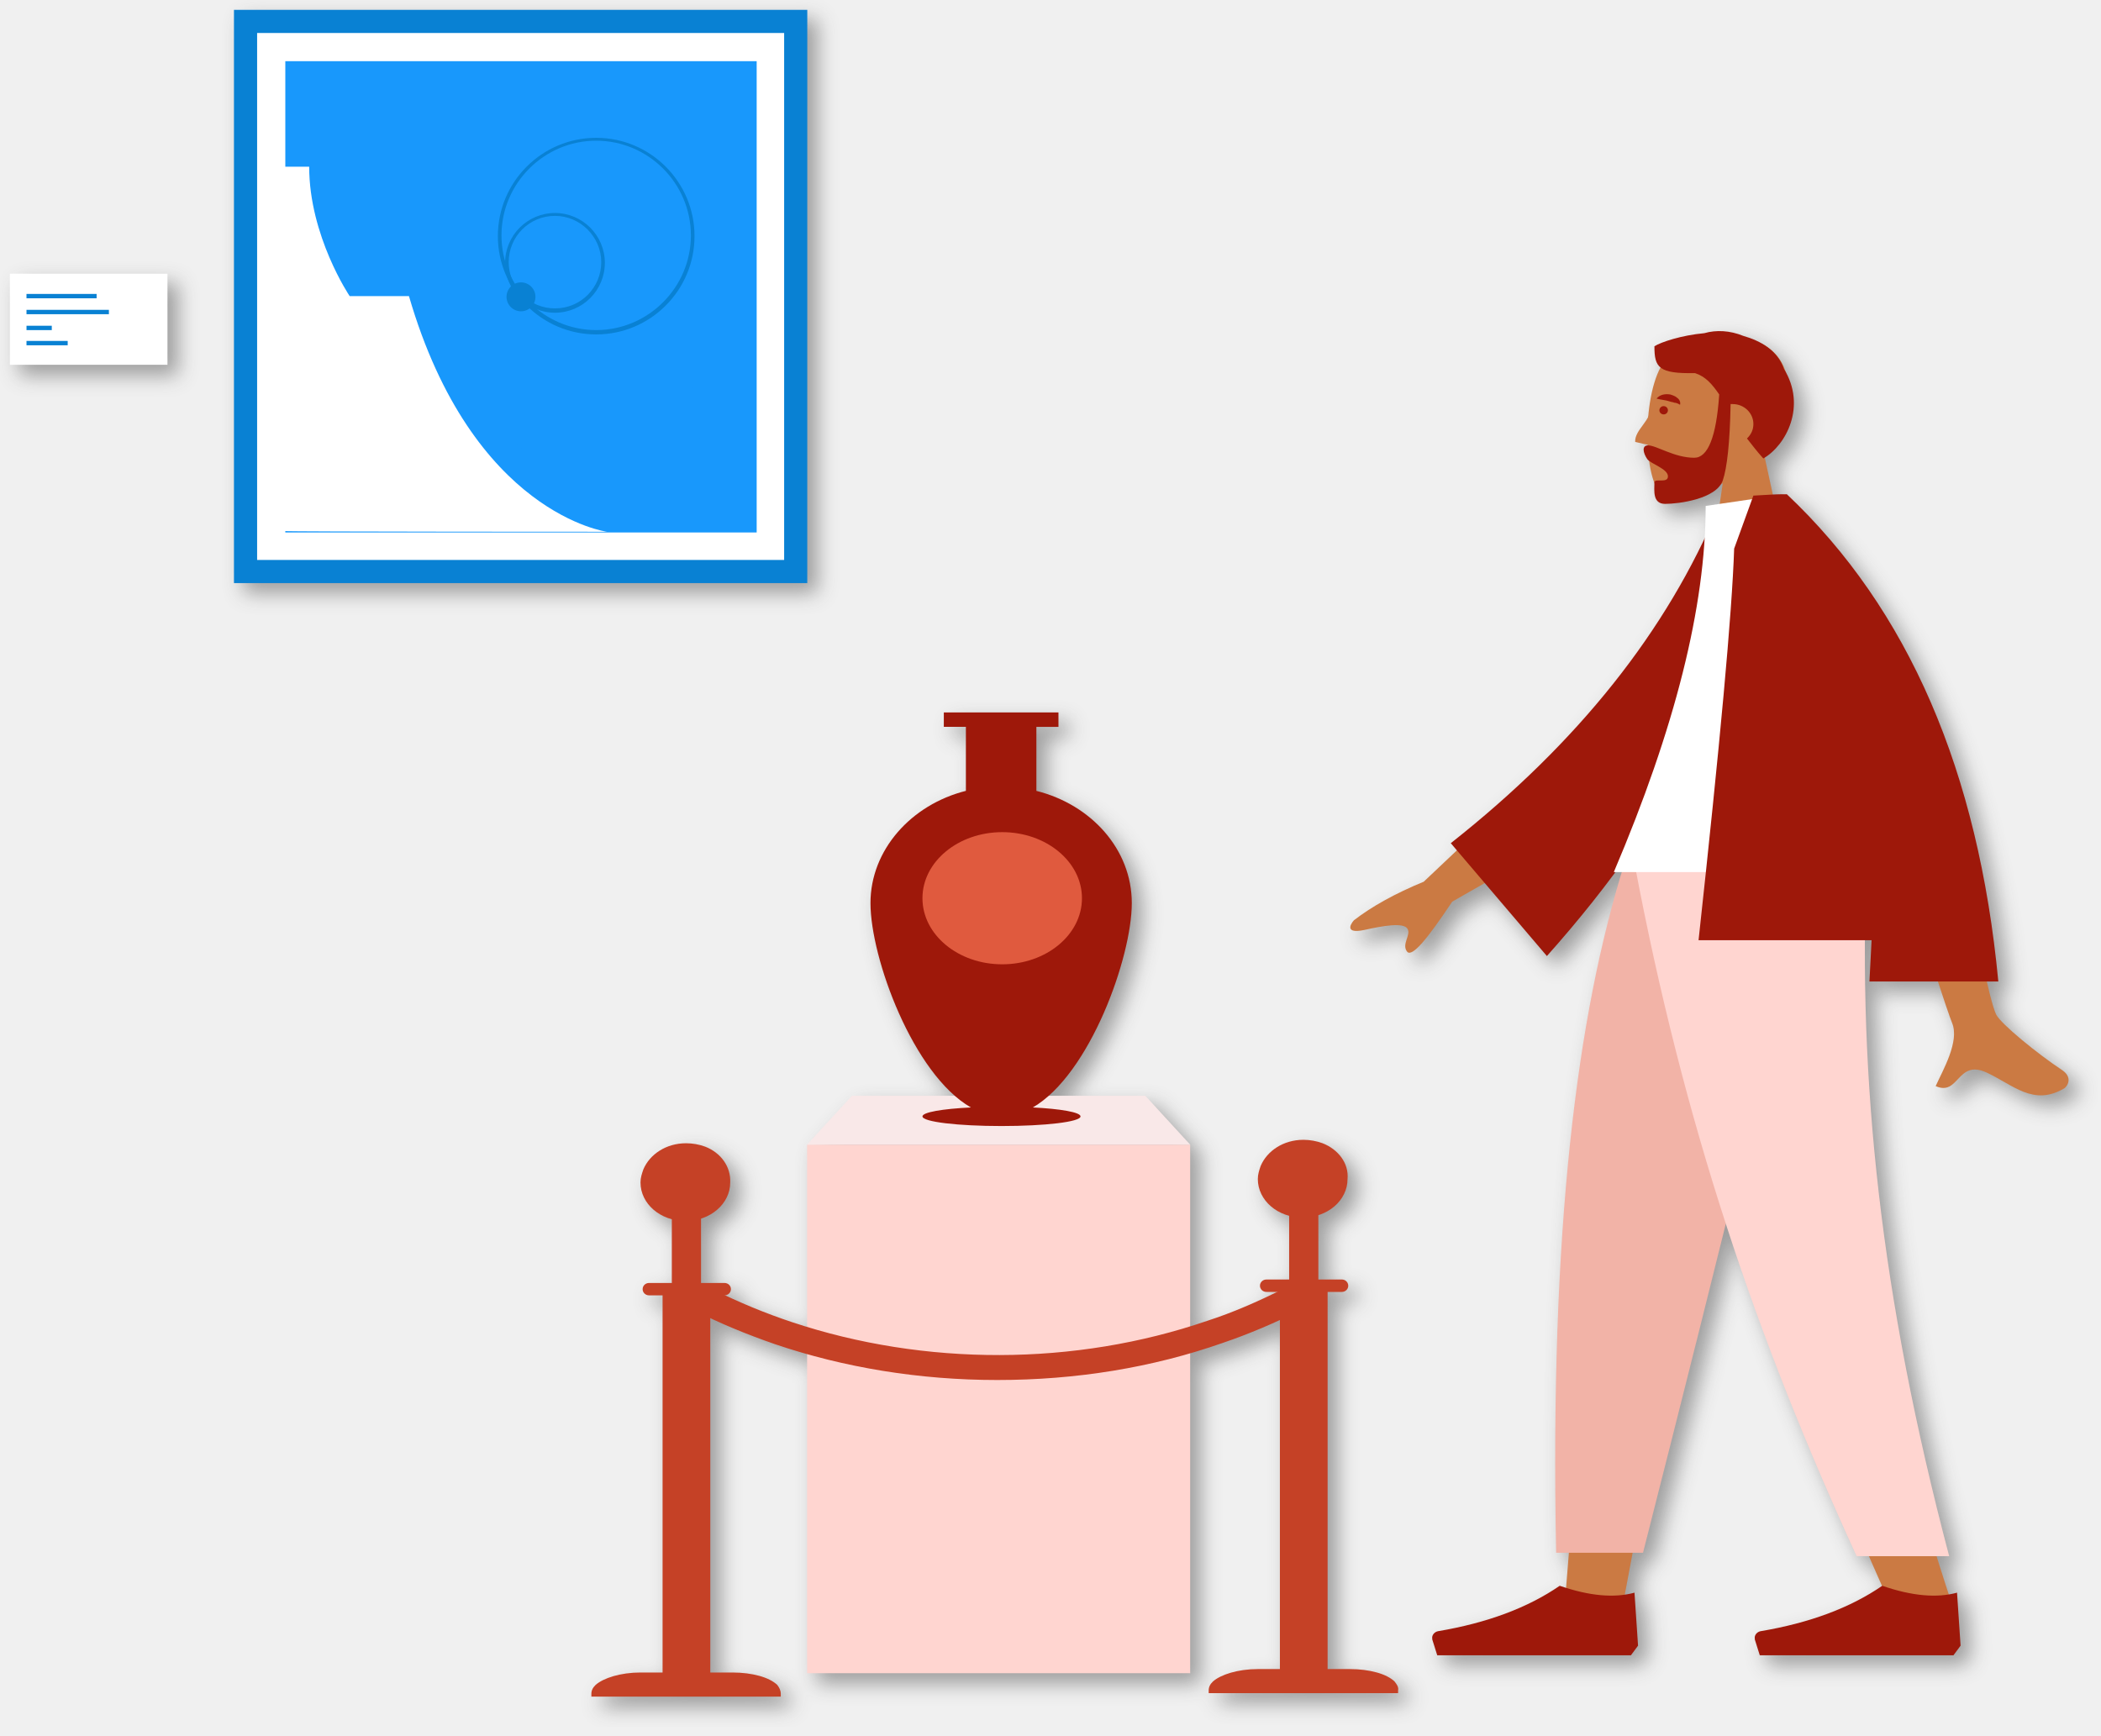
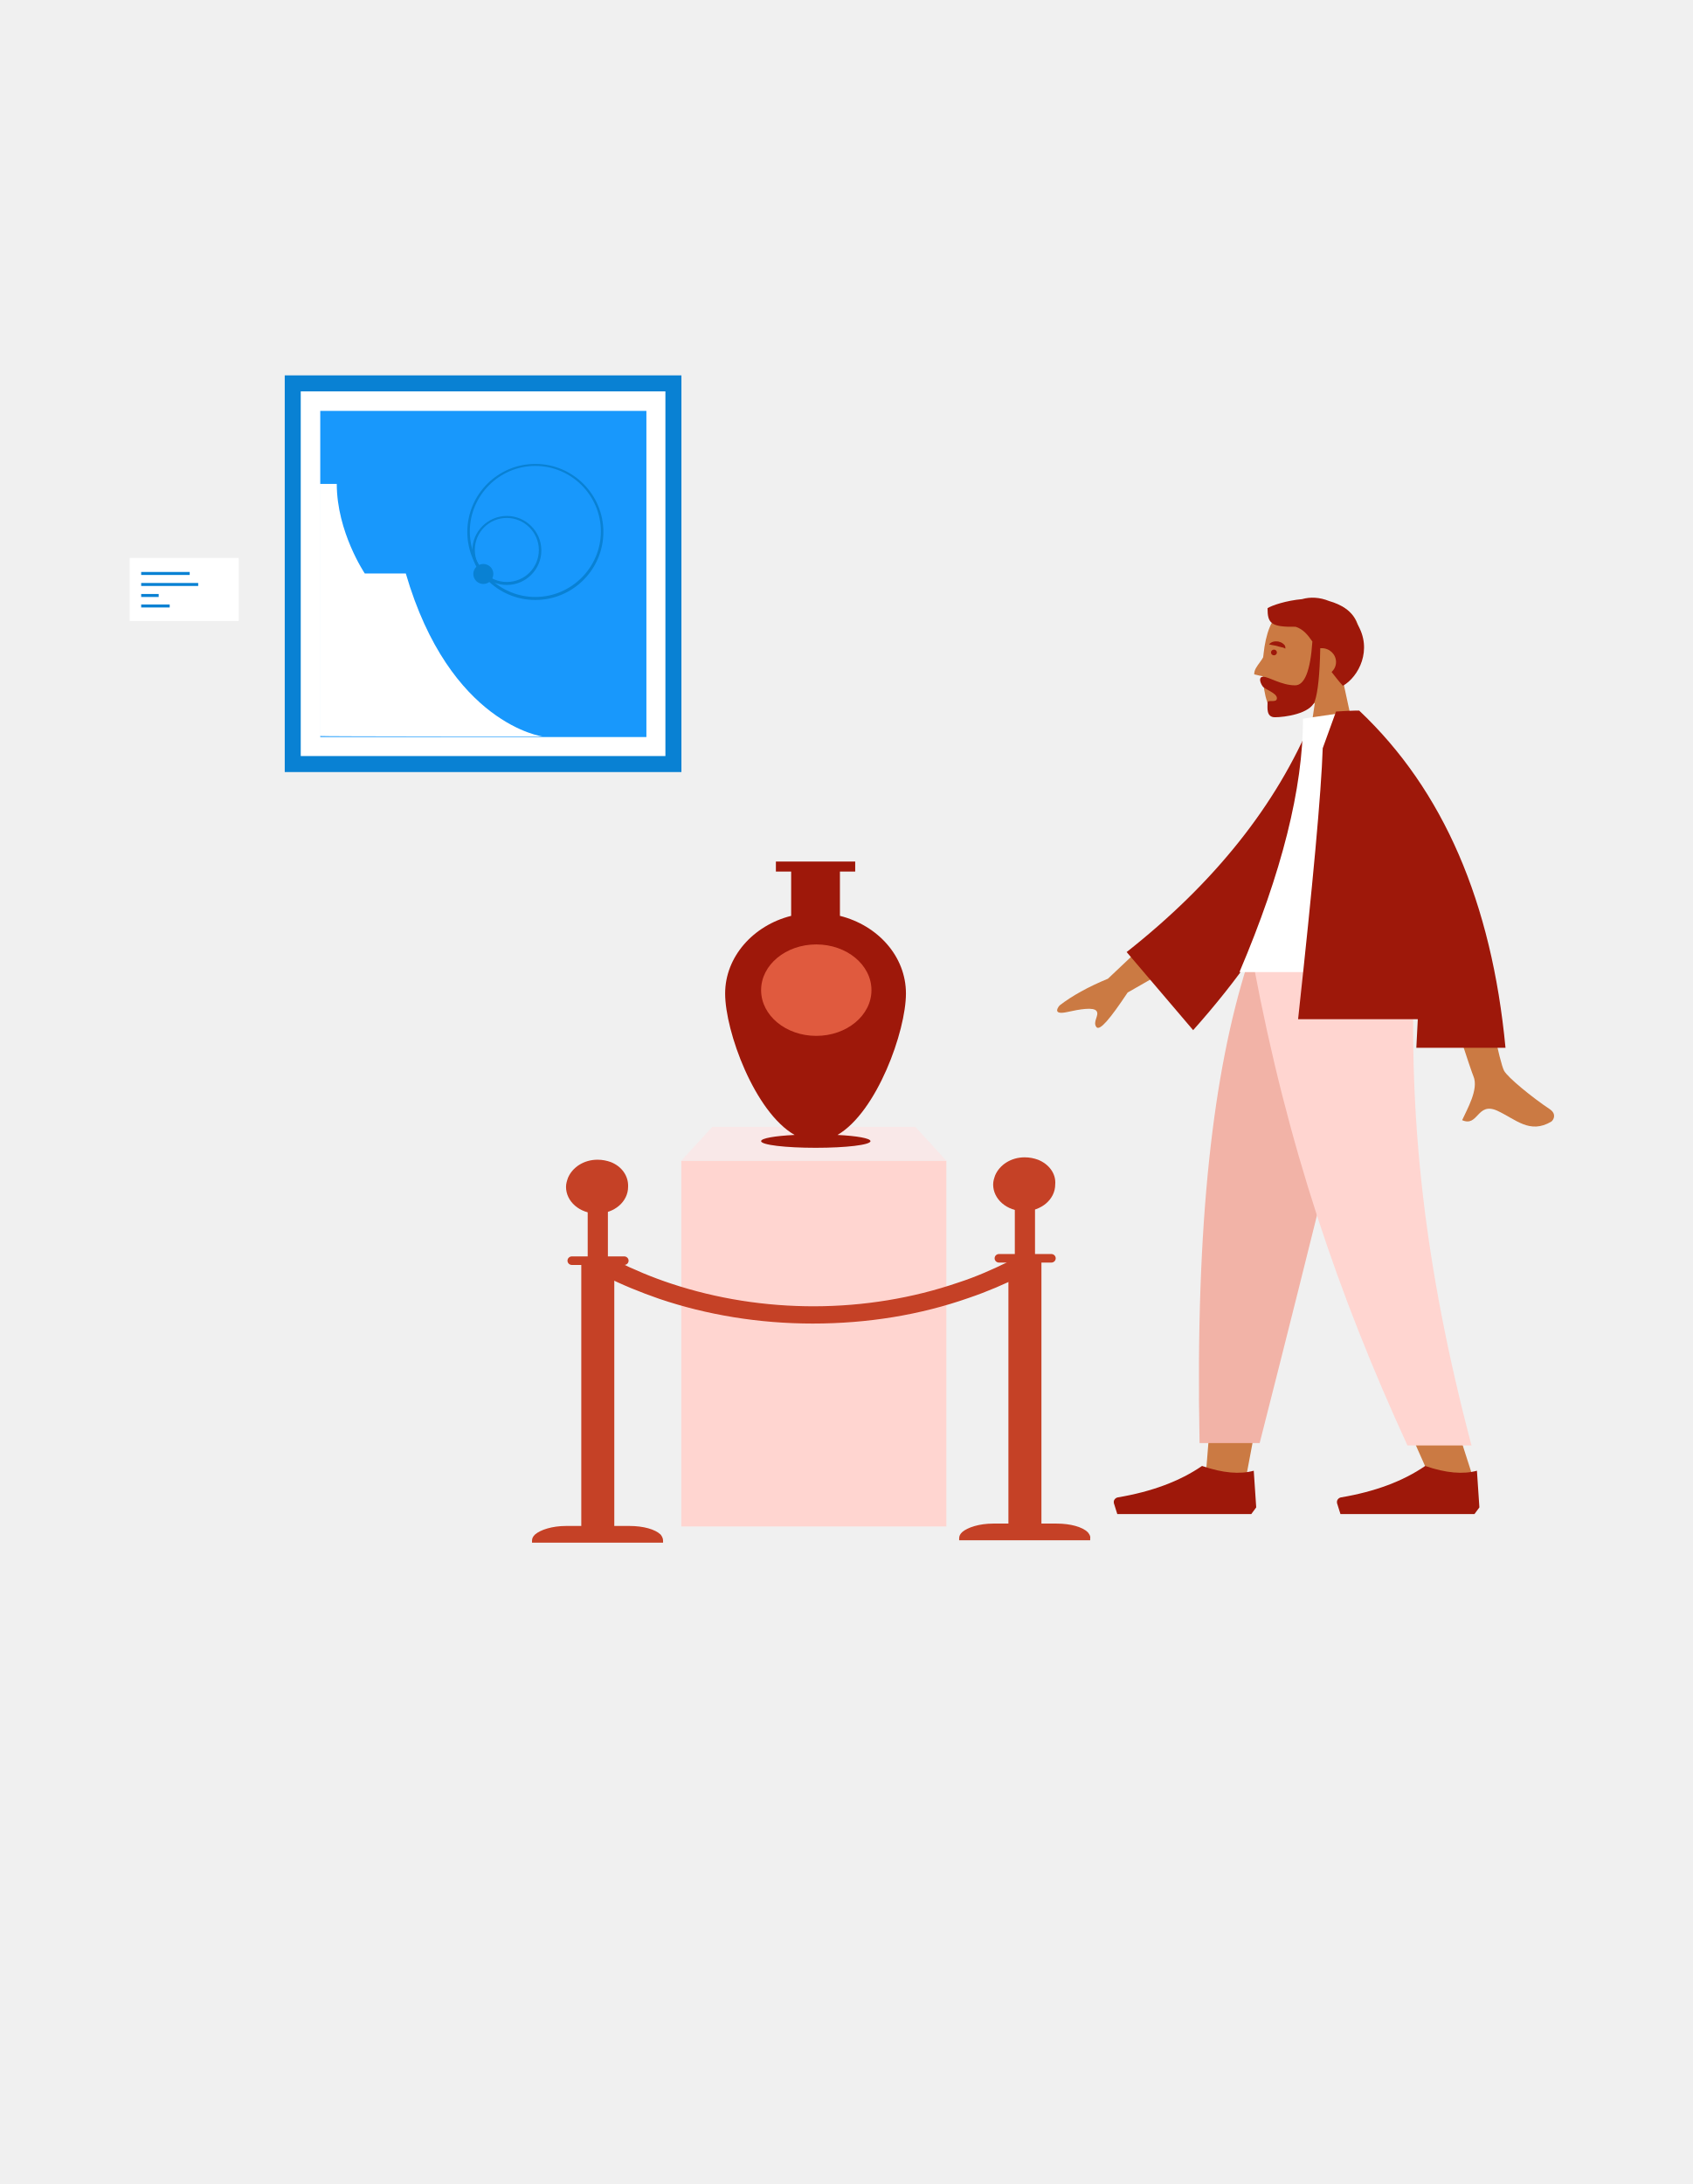
- <svg xmlns="http://www.w3.org/2000/svg" fill="none" height="176" width="213">
-   <filter id="a" color-interpolation-filters="sRGB" filterUnits="userSpaceOnUse" height="175.028" width="212.713" x="0" y="0">
-     <feFlood flood-opacity="0" result="BackgroundImageFix" />
-     <feColorMatrix in="SourceAlpha" result="hardAlpha" values="0 0 0 0 0 0 0 0 0 0 0 0 0 0 0 0 0 0 127 0" />
-     <feOffset dx="1" dy="1" />
-     <feGaussianBlur stdDeviation="1" />
-     <feColorMatrix values="0 0 0 0 0.129 0 0 0 0 0.129 0 0 0 0 0.129 0 0 0 0.4 0" />
-     <feBlend in2="BackgroundImageFix" result="effect1_dropShadow_17863_420226" />
-     <feBlend in="SourceGraphic" in2="effect1_dropShadow_17863_420226" result="shape" />
-   </filter>
-   <g filter="url(#a)">
-     <path d="M82.403 116.06h-.578v53.595h38.835V116.06z" fill="#ffd5d0" />
-     <path d="m81.825 116.06 4.548-4.954h29.74l4.547 4.954z" fill="#f9e8e8" />
-     <path d="M104.708 112.292c5.775-3.35 10.034-15.213 10.034-20.726 0-5.443-4.115-9.98-9.673-11.375v-6.49h2.238v-1.465H95.685V73.7h2.238v6.49c-5.558 1.396-9.673 6.002-9.673 11.375 0 5.583 4.331 17.376 10.178 20.726-2.887.14-4.909.488-4.909.907 0 .558 3.61.977 8.013.977 4.403 0 8.012-.419 8.012-.977 0-.419-2.021-.767-4.836-.907z" fill="#9e180a" />
-     <path d="M101.604 97.777c4.465 0 8.085-3 8.085-6.7s-3.62-6.7-8.085-6.7c-4.465 0-8.085 3-8.085 6.7s3.62 6.7 8.085 6.7z" fill="#e05a3e" />
+ <svg xmlns="http://www.w3.org/2000/svg" height="320" viewBox="0 0 248 320" width="248">
+   <g fill="none" transform="translate(19 55)">
+     <path d="m81.403 115.06h-.577v53.595h38.185.65v-53.595z" fill="#ffd5d0" />
+     <path d="m80.826 115.06 4.548-4.955h29.74l4.547 4.955z" fill="#f9e8e8" />
+     <path d="m103.709 111.292c5.774-3.35 10.033-15.213 10.033-20.726 0-5.444-4.114-9.98-9.673-11.375v-6.49h2.238v-1.466h-11.621v1.466h2.237v6.49c-5.558 1.395-9.673 6.001-9.673 11.375 0 5.582 4.332 17.376 10.178 20.726-2.887.139-4.908.488-4.908.907 0 .558 3.609.977 8.012.977 4.404 0 8.013-.419 8.013-.977 0-.419-2.021-.768-4.836-.907z" fill="#9e180a" />
+     <path d="m100.604 96.777c4.465 0 8.085-3 8.085-6.7s-3.62-6.699-8.085-6.699-8.084 2.999-8.084 6.699 3.619 6.7 8.084 6.7z" fill="#e05a3e" />
    <g fill="#c54126">
-       <path d="M129.901 130.785c-2.382 1.186-4.909 2.303-7.507 3.14-13.427 4.606-28.658 4.606-42.084.14a60.787 60.787 0 0 1-7.94-3.28l-1.95 2.094c2.6 1.326 5.343 2.442 8.158 3.419 7.002 2.373 14.653 3.629 22.521 3.629 8.013 0 15.736-1.256 22.883-3.768 2.671-.908 5.269-2.024 7.796-3.28z" />
-       <path d="M78.794 170.841c-.794-.767-2.526-1.256-4.547-1.256h-2.238v-38.8h-4.836v38.8h-2.238c-2.021 0-3.754.558-4.548 1.256-.289.279-.433.559-.433.907v.28h19.201v-.28c0-.348-.144-.628-.36-.907z" />
-       <path d="M73.453 130.087H71.07v-7.537h-2.96v7.537H65.8c-.36 0-.65.279-.65.628s.29.628.65.628h2.31v.907h2.96v-.907h2.382c.36 0 .65-.279.65-.628s-.29-.628-.65-.628z" />
-       <path d="M71.503 116.27a5.664 5.664 0 0 0-1.949-.349c-2.02 0-3.681 1.116-4.33 2.652-.145.418-.29.837-.29 1.326 0 2.163 2.022 3.908 4.548 3.908 2.527 0 4.548-1.745 4.548-3.908.072-1.605-.939-3.001-2.527-3.629zM141.378 170.493c-.794-.768-2.526-1.256-4.547-1.256h-2.238v-38.801h-4.836v38.801h-2.238c-2.021 0-3.754.558-4.548 1.256-.289.279-.433.558-.433.907v.279h19.201v-.279c.072-.349-.144-.628-.361-.907z" />
-       <path d="M136.037 129.738h-2.382v-7.536h-2.96v7.536h-2.31c-.361 0-.65.28-.65.628 0 .349.289.629.65.629h2.31v.907h2.96v-.907h2.382c.36 0 .649-.28.649-.629a.637.637 0 0 0-.649-.628z" />
-       <path d="M134.087 115.921a5.685 5.685 0 0 0-1.949-.349c-2.021 0-3.681 1.117-4.331 2.652-.144.419-.288.837-.288 1.326 0 2.163 2.021 3.908 4.547 3.908 2.527 0 4.548-1.745 4.548-3.908.144-1.605-.939-3.001-2.527-3.629z" />
+       <path d="m128.901 129.785c-2.382 1.186-4.909 2.303-7.507 3.14-13.427 4.606-28.658 4.606-42.084.14-2.743-.907-5.414-2.024-7.94-3.28l-1.949 2.094c2.599 1.326 5.342 2.442 8.157 3.419 7.002 2.373 14.653 3.629 22.521 3.629 8.013 0 15.736-1.256 22.883-3.768 2.671-.908 5.269-2.024 7.796-3.28z" />
+       <path d="m77.794 169.842c-.794-.768-2.526-1.257-4.548-1.257h-2.238v-37.474-1.326h-2.382-2.454v1.326 37.474h-2.238c-2.021 0-3.754.559-4.548 1.257-.289.279-.433.558-.433.907v.279h19.201v-.279c0-.349-.144-.628-.361-.907z" />
+       <path d="m72.453 129.087h-2.382v-7.537h-2.96v7.537h-2.31c-.361 0-.65.279-.65.628s.289.628.65.628h2.31v.907h2.96v-.907h2.382c.361 0 .65-.279.65-.628s-.289-.628-.65-.628z" />
+       <path d="m70.504 115.27c-.578-.21-1.227-.349-1.949-.349-2.021 0-3.681 1.116-4.331 2.652-.144.418-.289.837-.289 1.326 0 2.163 2.021 3.908 4.548 3.908 2.526 0 4.548-1.745 4.548-3.908.072-1.605-.938-3.001-2.526-3.629z" />
+       <path d="m140.378 169.492c-.794-.767-2.526-1.256-4.548-1.256h-2.237v-37.474-1.326h-2.382-2.455v1.326 37.474h-2.237c-2.022 0-3.754.559-4.548 1.256-.289.28-.433.559-.433.908v.279h19.201v-.279c.072-.349-.144-.628-.361-.908z" />
+       <path d="m135.036 128.738h-2.382v-7.537h-2.959v7.537h-2.31c-.361 0-.65.279-.65.628s.289.628.65.628h2.31v.907h2.959v-.907h2.382c.361 0 .65-.279.65-.628s-.289-.628-.65-.628z" />
+       <path d="m133.087 114.921c-.577-.21-1.227-.349-1.949-.349-2.021 0-3.681 1.116-4.331 2.652-.144.418-.288.837-.288 1.325 0 2.164 2.021 3.908 4.547 3.908 2.527 0 4.548-1.744 4.548-3.908.144-1.605-.939-3-2.527-3.628z" />
    </g>
-     <path d="m183.461 87.518-12.776 42.429-5.992 31.892h-5.991l5.991-74.32z" fill="#cb7a43" />
-     <path d="M189.164 87.518c-.866 22.052-.505 34.055-.36 36.079.144 2.023 1.299 15.422 9.023 38.87h-6.28c-10.178-22.541-13.715-35.939-14.943-38.87-1.155-2.931-4.619-15.004-9.672-36.079z" fill="#cb7a43" />
-     <path d="M183.75 87.518c-3.321 14.585-9.023 37.893-17.18 69.924h-8.807c-.649-32.868 2.094-54.502 6.93-69.924z" fill="#f2b3a7" />
-     <path d="M189.236 87.518c-.866 22.052 1.372 43.755 8.374 70.273h-9.384c-10.178-22.191-17.541-43.825-22.522-70.273z" fill="#ffd5d0" />
-     <path d="m198.764 166.863-.361-5.373c-2.021.558-4.547.349-7.579-.698-3.249 2.233-7.363 3.768-12.344 4.606-.361.07-.649.418-.577.767v.07l.505 1.605h19.634zM166.065 166.863l-.361-5.373c-2.021.558-4.548.349-7.579-.698-3.249 2.233-7.363 3.768-12.344 4.606-.361.07-.65.418-.577.767v.07l.505 1.605h19.634z" fill="#9e180a" />
-     <path d="M178.768 45.717c1.588-1.814 2.671-4.047 2.527-6.56-.506-7.187-10.9-5.582-12.921-1.953s-1.805 12.84.794 13.468c1.01.28 3.248-.349 5.486-1.675l-1.444 9.7h8.374z" fill="#cb7a43" />
-     <path d="M174.294 39.995c-.289 4.327-1.155 6.42-2.527 6.42-2.021 0-3.825-1.256-4.692-1.256-.649 0-.505.768-.072 1.396.361.488 2.094.977 2.094 1.744 0 .768-1.372.14-1.372.628 0 .768-.216 2.164 1.083 2.164 1.371 0 5.197-.489 5.847-2.373.433-1.256.722-3.838.794-7.746h.216c1.155 0 2.094.907 2.094 2.024 0 .558-.217 1.046-.65 1.465.505.628 1.011 1.326 1.66 2.024 2.31-1.326 4.404-5.304 2.094-9.072-.65-1.884-2.382-2.861-4.115-3.35-1.371-.558-2.743-.628-3.97-.279-2.31.21-4.403.907-5.053 1.326 0 2.163.433 2.791 4.115 2.722 1.082.349 1.732 1.116 2.454 2.163z" fill="#9e180a" />
-     <path d="M167.291 41.251c.217 1.326-1.588 2.303-1.515 3.56.577.139 1.155.278 1.732.348" fill="#cb7a43" />
-     <path d="M167.941 40.414c.361-.419.867-.489 1.372-.419.216.07.505.14.722.349.216.14.361.419.288.698-.216-.14-.433-.21-.577-.21-.144-.07-.361-.07-.505-.14-.433-.139-.794-.139-1.3-.278zM168.663 42.019a.426.426 0 0 0 .433-.419.426.426 0 0 0-.433-.419.426.426 0 0 0-.434.42c0 .23.194.418.434.418z" fill="#9e180a" />
-     <path d="m157.475 85.564-10.251 5.862c-2.598 3.908-4.042 5.583-4.547 5.095-.65-.768.433-1.745 0-2.373s-2.455-.28-4.331.14c-1.949.418-1.516-.49-1.083-.978 1.805-1.395 4.187-2.721 7.074-3.908l9.817-9.28zm44.898 17.307c.505.977 4.187 3.978 6.713 5.652 1.011.698.578 1.536.217 1.815-3.176 1.884-5.197-.349-7.94-1.605-2.96-1.326-2.743 2.442-5.125 1.395.721-1.605 2.454-4.536 1.66-6.42-.361-.837-2.815-8.304-7.291-22.261h7.291c2.31 12.91 3.826 20.098 4.475 21.424z" fill="#cb7a43" />
-     <path d="m177.253 51.928-3.032-.488c-5.197 12.491-14.22 23.866-27.141 34.055l9.745 11.444c12.993-14.585 20.933-29.588 20.428-45.01z" fill="#9e180a" />
-     <path d="M190.391 88.425H163.61c6.208-14.584 9.312-26.936 9.312-37.125l8.085-1.186c6.352 9.84 8.084 21.982 9.384 38.312z" fill="#fff" />
-     <path d="M181.151 50.114h-.505c-.65 0-1.588.07-2.888.14l-1.949 5.373c-.216 6.56-1.443 19.819-3.609 39.707h17.541l-.217 4.187h13.066c-2.021-21.284-9.095-37.753-21.439-49.407z" fill="#9e180a" />
-     <path d="M16.978 27.752H1v9.235h15.978z" fill="#fff" />
-     <path d="M9.795 29.804h-7.11v.44h7.11zM11.041 31.417H2.686v.44h8.355zM5.25 33.03H2.687v.44H5.25zM6.863 34.569H2.686v.44h4.177zM81.843 1H23.72v58.122h58.121z" fill="#0981d3" />
-     <path d="M79.497 3.345h-53.43v53.431h53.43z" fill="#fff" />
-     <path d="M76.712 6.204H28.925V53.99h47.787z" fill="#1898fc" />
-     <path d="M52.818 31.564a1.466 1.466 0 1 0 0-2.932 1.466 1.466 0 0 0 0 2.932z" fill="#0981d3" />
-     <path d="M56.263 31.71a5.067 5.067 0 0 1-5.057-5.057 5.067 5.067 0 0 1 5.057-5.057 5.067 5.067 0 0 1 5.058 5.057 5.067 5.067 0 0 1-5.058 5.057zm0-9.821a4.676 4.676 0 0 0-4.69 4.69 4.676 4.676 0 0 0 4.69 4.691c2.639 0 4.691-2.125 4.691-4.69s-2.125-4.691-4.69-4.691z" fill="#0981d3" />
-     <path d="M60.442 33.909c-5.497 0-9.968-4.47-9.968-9.968s4.47-9.968 9.968-9.968c5.497 0 9.968 4.471 9.968 9.968s-4.471 9.968-9.968 9.968zm0-19.643c-5.278 0-9.602 4.325-9.602 9.602s4.324 9.601 9.602 9.601c5.277 0 9.601-4.324 9.601-9.601 0-5.277-4.324-9.602-9.601-9.602z" fill="#0981d3" />
-     <path d="M61.54 53.918S47.909 52.16 41.459 30.024h-6.01s-4.104-6.083-4.104-13.12h-2.492v36.94c.073.074 33.495.074 32.688.074z" fill="#fff" />
-     <path d="M51.866 44.463s15.099 1.832 18.324-5.277l1.685 11.434s-11.433 3.371-20.009-6.157z" fill="#1898fc" />
+     <path d="m182.461 86.518-12.776 42.429-5.992 31.892h-5.991l5.991-74.321z" fill="#cb7a43" />
+     <path d="m188.164 86.518c-.866 22.052-.505 34.055-.361 36.079.144 2.023 1.299 15.422 9.023 38.87h-6.28c-10.178-22.541-13.715-35.939-14.942-38.87-1.155-2.931-4.62-15.004-9.673-36.079z" fill="#cb7a43" />
+     <path d="m182.75 86.518c-3.32 14.585-9.023 37.893-17.18 69.924h-8.806c-.65-32.868 2.093-54.502 6.929-69.924z" fill="#f2b3a7" />
+     <path d="m188.236 86.518c-.866 22.052 1.372 43.755 8.374 70.273h-9.384c-10.178-22.191-17.541-43.825-22.522-70.273z" fill="#ffd5d0" />
+     <path d="m197.765 165.863-.361-5.373c-2.022.558-4.548.349-7.58-.698-3.248 2.233-7.363 3.768-12.343 4.606-.361.07-.65.418-.578.767v.07l.506 1.605h12.415 7.219z" fill="#9e180a" />
+     <path d="m165.065 165.863-.361-5.373c-2.021.558-4.547.349-7.579-.698-3.249 2.233-7.363 3.768-12.344 4.606-.361.07-.649.418-.577.767v.07l.505 1.605h12.416 7.218z" fill="#9e180a" />
+     <path d="m177.77 44.718c1.588-1.815 2.67-4.048 2.526-6.56-.505-7.188-10.9-5.583-12.921-1.954s-1.805 12.84.794 13.468c1.011.279 3.248-.349 5.486-1.675l-1.444 9.7h8.374z" fill="#cb7a43" />
+     <path d="m173.294 38.995c-.289 4.327-1.155 6.42-2.527 6.42-2.021 0-3.825-1.256-4.692-1.256-.649 0-.505.768-.072 1.396.361.488 2.094.977 2.094 1.744 0 .768-1.372.14-1.372.628 0 .768-.216 2.164 1.083 2.164 1.371 0 5.197-.489 5.847-2.373.433-1.256.722-3.838.794-7.746h.216c1.155 0 2.094.907 2.094 2.024 0 .558-.217 1.047-.65 1.466.505.628 1.011 1.326 1.66 2.024 2.31-1.326 4.404-5.304 2.094-9.072-.65-1.884-2.382-2.861-4.115-3.35-1.371-.558-2.743-.628-3.97-.279-2.31.209-4.403.907-5.053 1.326 0 2.163.433 2.791 4.115 2.722 1.082.349 1.732 1.117 2.454 2.163z" fill="#9e180a" />
+     <path d="m166.292 40.251c.217 1.326-1.588 2.303-1.516 3.559.578.14 1.155.279 1.733.349" fill="#cb7a43" />
+     <path d="m166.942 39.414c.361-.419.866-.488 1.371-.419.217.07.506.14.722.349.217.14.361.419.289.698-.217-.14-.433-.209-.578-.209-.144-.07-.36-.07-.505-.14-.433-.14-.794-.14-1.299-.279z" fill="#9e180a" />
+     <path d="m167.664 41.019c.239 0 .433-.188.433-.419 0-.231-.194-.419-.433-.419-.24 0-.434.187-.434.419 0 .231.194.419.434.419z" fill="#9e180a" />
+     <path d="m156.475 84.564-10.25 5.862c-2.599 3.908-4.042 5.583-4.548 5.094-.649-.767.433-1.744 0-2.372s-2.454-.279-4.331.139c-1.949.419-1.516-.488-1.083-.977 1.805-1.395 4.187-2.721 7.074-3.908l9.818-9.281zm44.899 17.307c.505.977 4.186 3.978 6.713 5.652 1.01.698.577 1.536.216 1.815-3.176 1.884-5.197-.349-7.94-1.605-2.959-1.326-2.743 2.442-5.125 1.395.722-1.605 2.454-4.536 1.66-6.42-.361-.837-2.815-8.304-7.29-22.261h7.29c2.31 12.91 3.826 20.098 4.476 21.424z" fill="#cb7a43" />
+     <path d="m176.253 50.928-3.031-.489c-5.198 12.492-14.221 23.867-27.142 34.055l9.745 11.445c12.993-14.585 20.934-29.589 20.428-45.011z" fill="#9e180a" />
+     <path d="m189.391 87.426h-26.78c6.207-14.585 9.311-26.937 9.311-37.126l8.085-1.186c6.352 9.839 8.085 21.982 9.384 38.312z" fill="#fff" />
+     <path d="m180.151 49.114h-.505c-.649 0-1.588.07-2.887.139l-1.949 5.374c-.217 6.56-1.444 19.819-3.609 39.707h17.54c-.072 1.396-.144 2.792-.216 4.187h13.065c-2.021-21.284-9.095-37.753-21.439-49.407z" fill="#9e180a" />
+     <path d="m15.978 26.752h-15.978v9.235h15.978z" fill="#fff" />
+     <path d="m8.795 28.805h-7.109v.44h7.109z" fill="#0981d3" />
+     <path d="m10.041 30.417h-8.355v.44h8.355z" fill="#0981d3" />
+     <path d="m4.251 32.03h-2.565v.44h2.565z" fill="#0981d3" />
+     <path d="m5.864 33.568h-4.178v.44h4.178z" fill="#0981d3" />
+     <path d="m80.843 0h-58.122v58.122h58.122z" fill="#0981d3" />
+     <path d="m78.497 2.345h-53.431v53.431h53.431z" fill="#fff" />
+     <path d="m75.712 5.204h-47.787v47.787h47.787z" fill="#1898fc" />
+     <path d="m51.819 30.564c.809 0 1.466-.656 1.466-1.466s-.656-1.466-1.466-1.466c-.81 0-1.466.656-1.466 1.466s.656 1.466 1.466 1.466z" fill="#0981d3" />
+     <path d="m55.263 30.71c-2.785 0-5.057-2.272-5.057-5.057 0-2.785 2.272-5.057 5.057-5.057 2.785 0 5.057 2.272 5.057 5.057 0 2.785-2.272 5.057-5.057 5.057zm0-9.821c-2.639 0-4.691 2.126-4.691 4.691 0 2.639 2.126 4.691 4.691 4.691 2.639 0 4.691-2.126 4.691-4.691s-2.126-4.691-4.691-4.691z" fill="#0981d3" />
+     <path d="m59.441 32.909c-5.497 0-9.968-4.471-9.968-9.968s4.471-9.968 9.968-9.968 9.968 4.471 9.968 9.968-4.471 9.968-9.968 9.968zm0-19.643c-5.277 0-9.601 4.324-9.601 9.601 0 5.277 4.324 9.601 9.601 9.601 5.277 0 9.601-4.324 9.601-9.601 0-5.277-4.324-9.601-9.601-9.601z" fill="#0981d3" />
+     <path d="m60.541 52.918s-13.633-1.759-20.082-23.894h-6.01s-4.104-6.083-4.104-13.12h-2.492v36.94c.073.073 33.495.073 32.689.073z" fill="#fff" />
+     <path d="m50.866 43.463s15.098 1.833 18.323-5.277l1.686 11.434s-11.434 3.371-20.009-6.157z" fill="#1898fc" />
  </g>
</svg>
